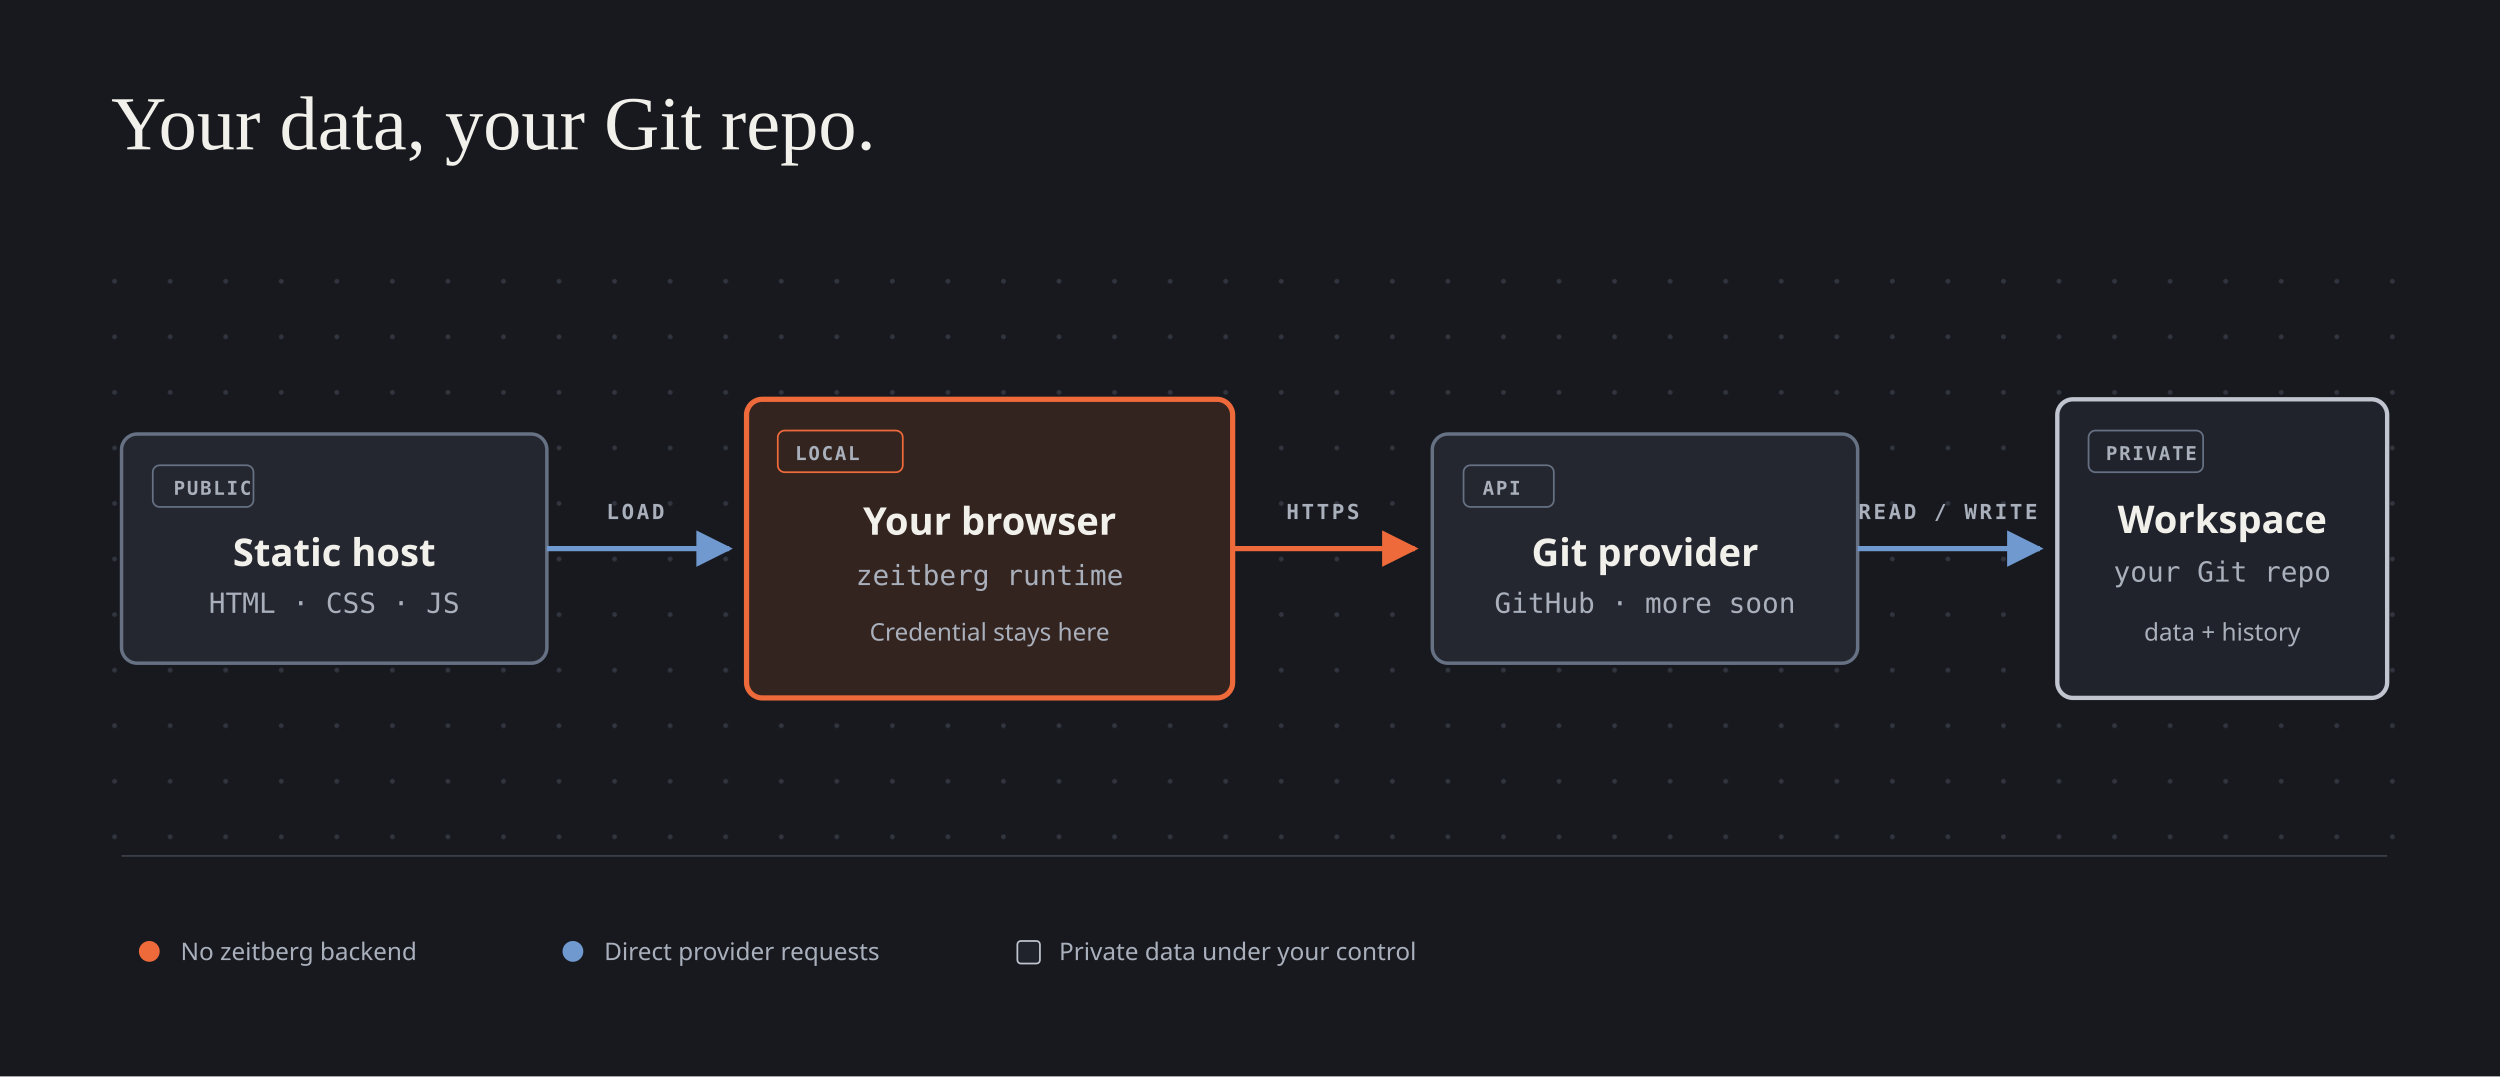
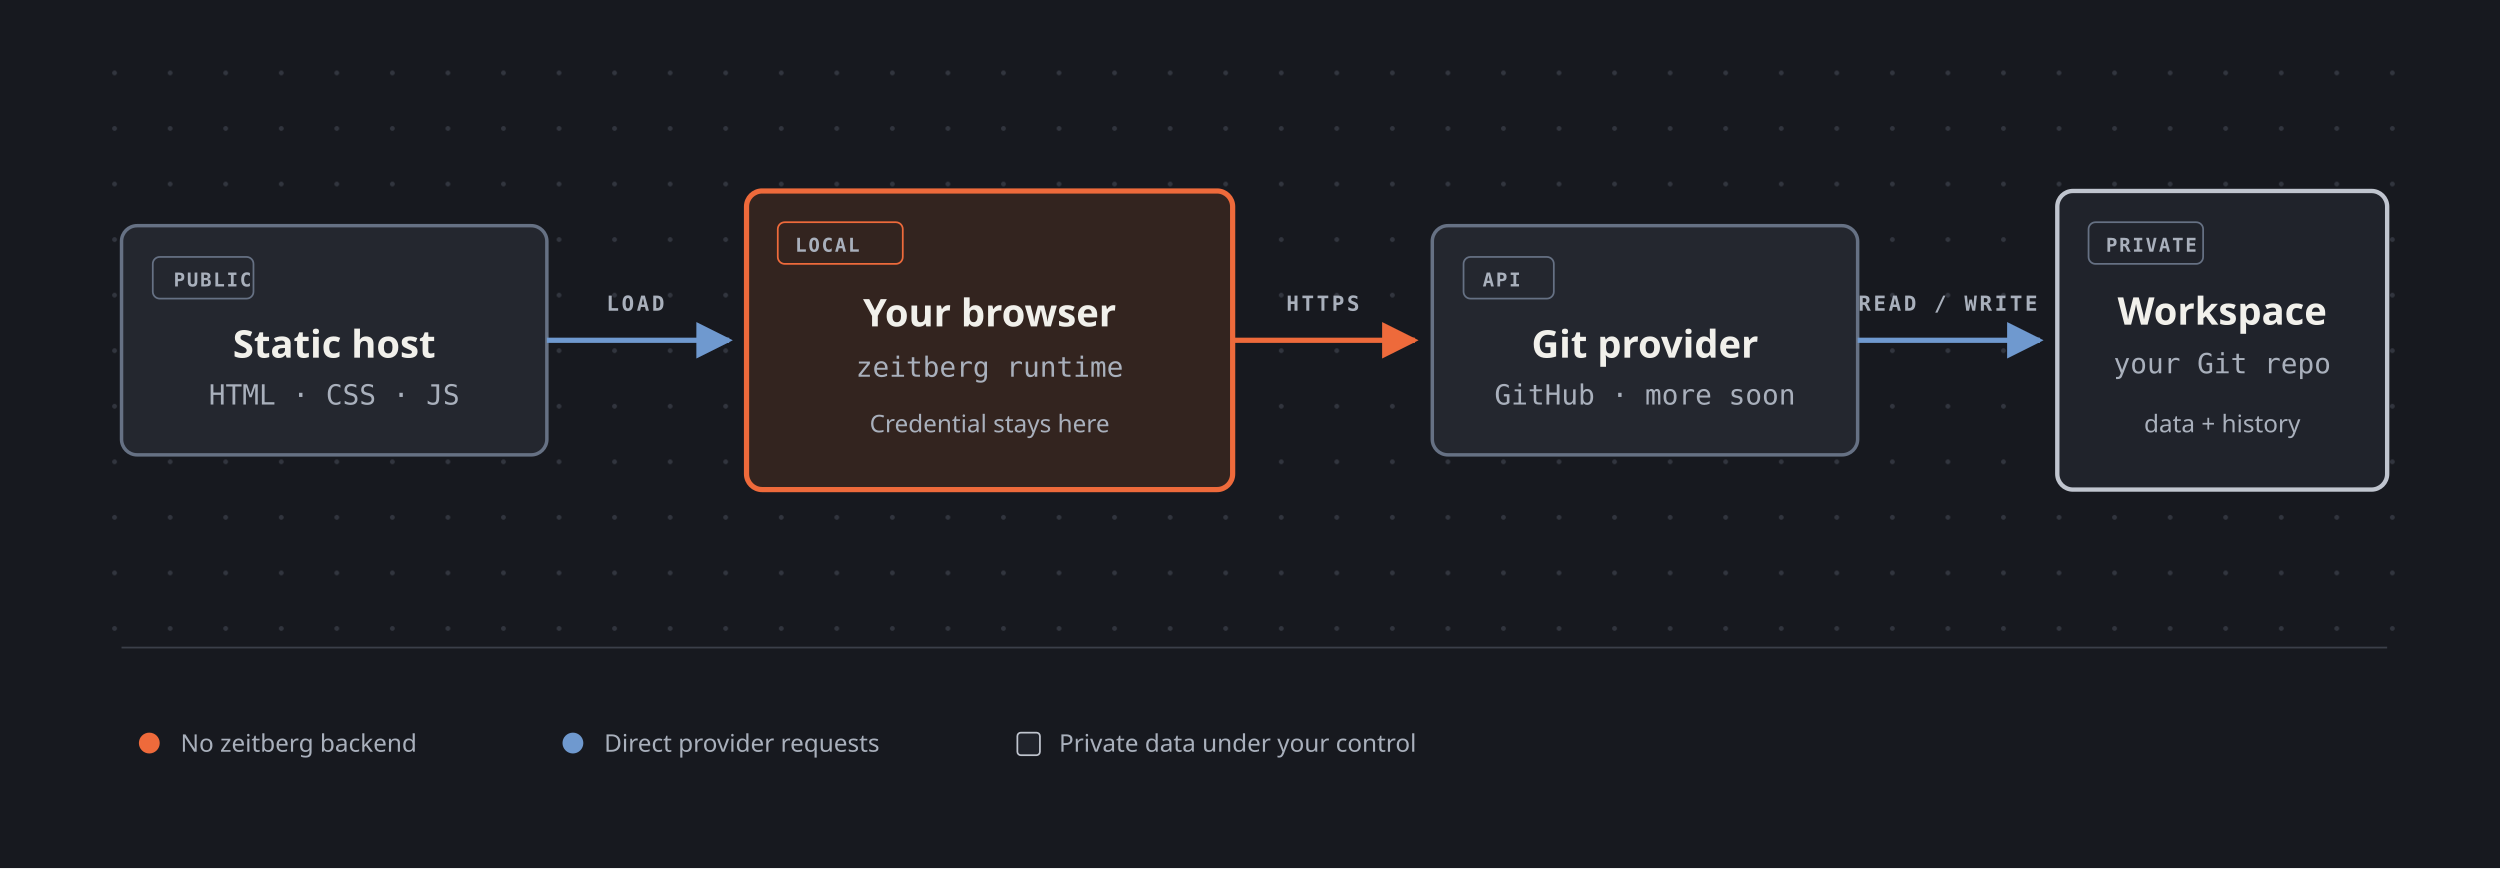
- <svg xmlns="http://www.w3.org/2000/svg" viewBox="0 0 1440 620" role="img" aria-labelledby="title description">
+ <svg xmlns="http://www.w3.org/2000/svg" viewBox="0 120 1440 500" role="img" aria-labelledby="title description">
  <defs>
    <pattern id="dots" width="32" height="32" patternUnits="userSpaceOnUse">
      <circle cx="2" cy="2" r="1.4" fill="#3b3f49" />
    </pattern>
    <marker id="arrow-blue" viewBox="0 0 10 10" refX="9" refY="5" markerWidth="7" markerHeight="7" orient="auto-start-reverse">
      <path d="M 0 0 L 10 5 L 0 10 z" fill="#6f99cf" />
    </marker>
    <marker id="arrow-orange" viewBox="0 0 10 10" refX="9" refY="5" markerWidth="7" markerHeight="7" orient="auto-start-reverse">
      <path d="M 0 0 L 10 5 L 0 10 z" fill="#ee6a3b" />
    </marker>
    <style>
      .title { font: 44px Georgia, 'Times New Roman', serif; fill: #f1f0eb; }
      .box-title { font: 700 22px ui-sans-serif, system-ui, sans-serif; fill: #f1f0eb; }
      .box-copy { font: 500 16px ui-monospace, SFMono-Regular, Menlo, monospace; fill: #a9b0bc; }
      .tag { font: 700 11px ui-monospace, SFMono-Regular, Menlo, monospace; letter-spacing: 1px; fill: #a9b0bc; }
      .flow { font: 700 12px ui-monospace, SFMono-Regular, Menlo, monospace; letter-spacing: 1.5px; fill: #a9b0bc; }
      .note { font: 500 14px ui-sans-serif, system-ui, sans-serif; fill: #a9b0bc; }
    </style>
  </defs>
  <rect width="1440" height="620" fill="#17191f" />
  <rect x="60" y="145" width="1320" height="365" fill="url(#dots)" opacity="0.72" />
-   <text x="64" y="86" class="title">Your data, your Git repo.</text>
  <g transform="translate(70 250)">
    <rect width="245" height="132" rx="9" fill="#24272f" stroke="#667184" stroke-width="2" />
    <rect x="18" y="18" width="58" height="24" rx="4" fill="none" stroke="#667184" />
    <text x="30" y="35" class="tag">PUBLIC</text>
    <text x="122.5" y="76" text-anchor="middle" class="box-title">Static host</text>
    <text x="122.5" y="103" text-anchor="middle" class="box-copy">HTML · CSS · JS</text>
  </g>
  <line x1="315" y1="316" x2="420" y2="316" stroke="#6f99cf" stroke-width="3" marker-end="url(#arrow-blue)" />
  <text x="366" y="299" text-anchor="middle" class="flow">LOAD</text>
  <g transform="translate(430 230)">
    <rect width="280" height="172" rx="9" fill="#33241f" stroke="#ee6a3b" stroke-width="3" />
    <rect x="18" y="18" width="72" height="24" rx="4" fill="none" stroke="#ee6a3b" />
    <text x="28" y="35" class="tag" fill="#ee6a3b">LOCAL</text>
    <text x="140" y="78" text-anchor="middle" class="box-title">Your browser</text>
    <text x="140" y="107" text-anchor="middle" class="box-copy">zeitberg runtime</text>
    <text x="140" y="139" text-anchor="middle" class="note">Credential stays here</text>
  </g>
  <line x1="710" y1="316" x2="815" y2="316" stroke="#ee6a3b" stroke-width="3" marker-end="url(#arrow-orange)" />
  <text x="762" y="299" text-anchor="middle" class="flow">HTTPS</text>
  <g transform="translate(825 250)">
    <rect width="245" height="132" rx="9" fill="#24272f" stroke="#667184" stroke-width="2" />
    <rect x="18" y="18" width="52" height="24" rx="4" fill="none" stroke="#667184" />
    <text x="29" y="35" class="tag">API</text>
    <text x="122.5" y="76" text-anchor="middle" class="box-title">Git provider</text>
    <text x="122.5" y="103" text-anchor="middle" class="box-copy">GitHub · more soon</text>
  </g>
  <line x1="1070" y1="316" x2="1175" y2="316" stroke="#6f99cf" stroke-width="3" marker-end="url(#arrow-blue)" />
  <text x="1122" y="299" text-anchor="middle" class="flow">READ / WRITE</text>
  <g transform="translate(1185 230)">
    <rect width="190" height="172" rx="9" fill="#20232b" stroke="#c0c5cf" stroke-width="2.5" />
    <rect x="18" y="18" width="66" height="24" rx="4" fill="none" stroke="#667184" />
    <text x="28" y="35" class="tag">PRIVATE</text>
    <text x="95" y="77" text-anchor="middle" class="box-title">Workspace</text>
    <text x="95" y="105" text-anchor="middle" class="box-copy">your Git repo</text>
    <text x="95" y="139" text-anchor="middle" class="note">data + history</text>
  </g>
  <line x1="70" y1="493" x2="1375" y2="493" stroke="#3b3f49" />
  <circle cx="86" cy="548" r="6" fill="#ee6a3b" />
  <text x="104" y="553" class="note">No zeitberg backend</text>
  <circle cx="330" cy="548" r="6" fill="#6f99cf" />
  <text x="348" y="553" class="note">Direct provider requests</text>
  <rect x="586" y="542" width="13" height="13" rx="2" fill="#20232b" stroke="#c0c5cf" />
  <text x="610" y="553" class="note">Private data under your control</text>
</svg>
